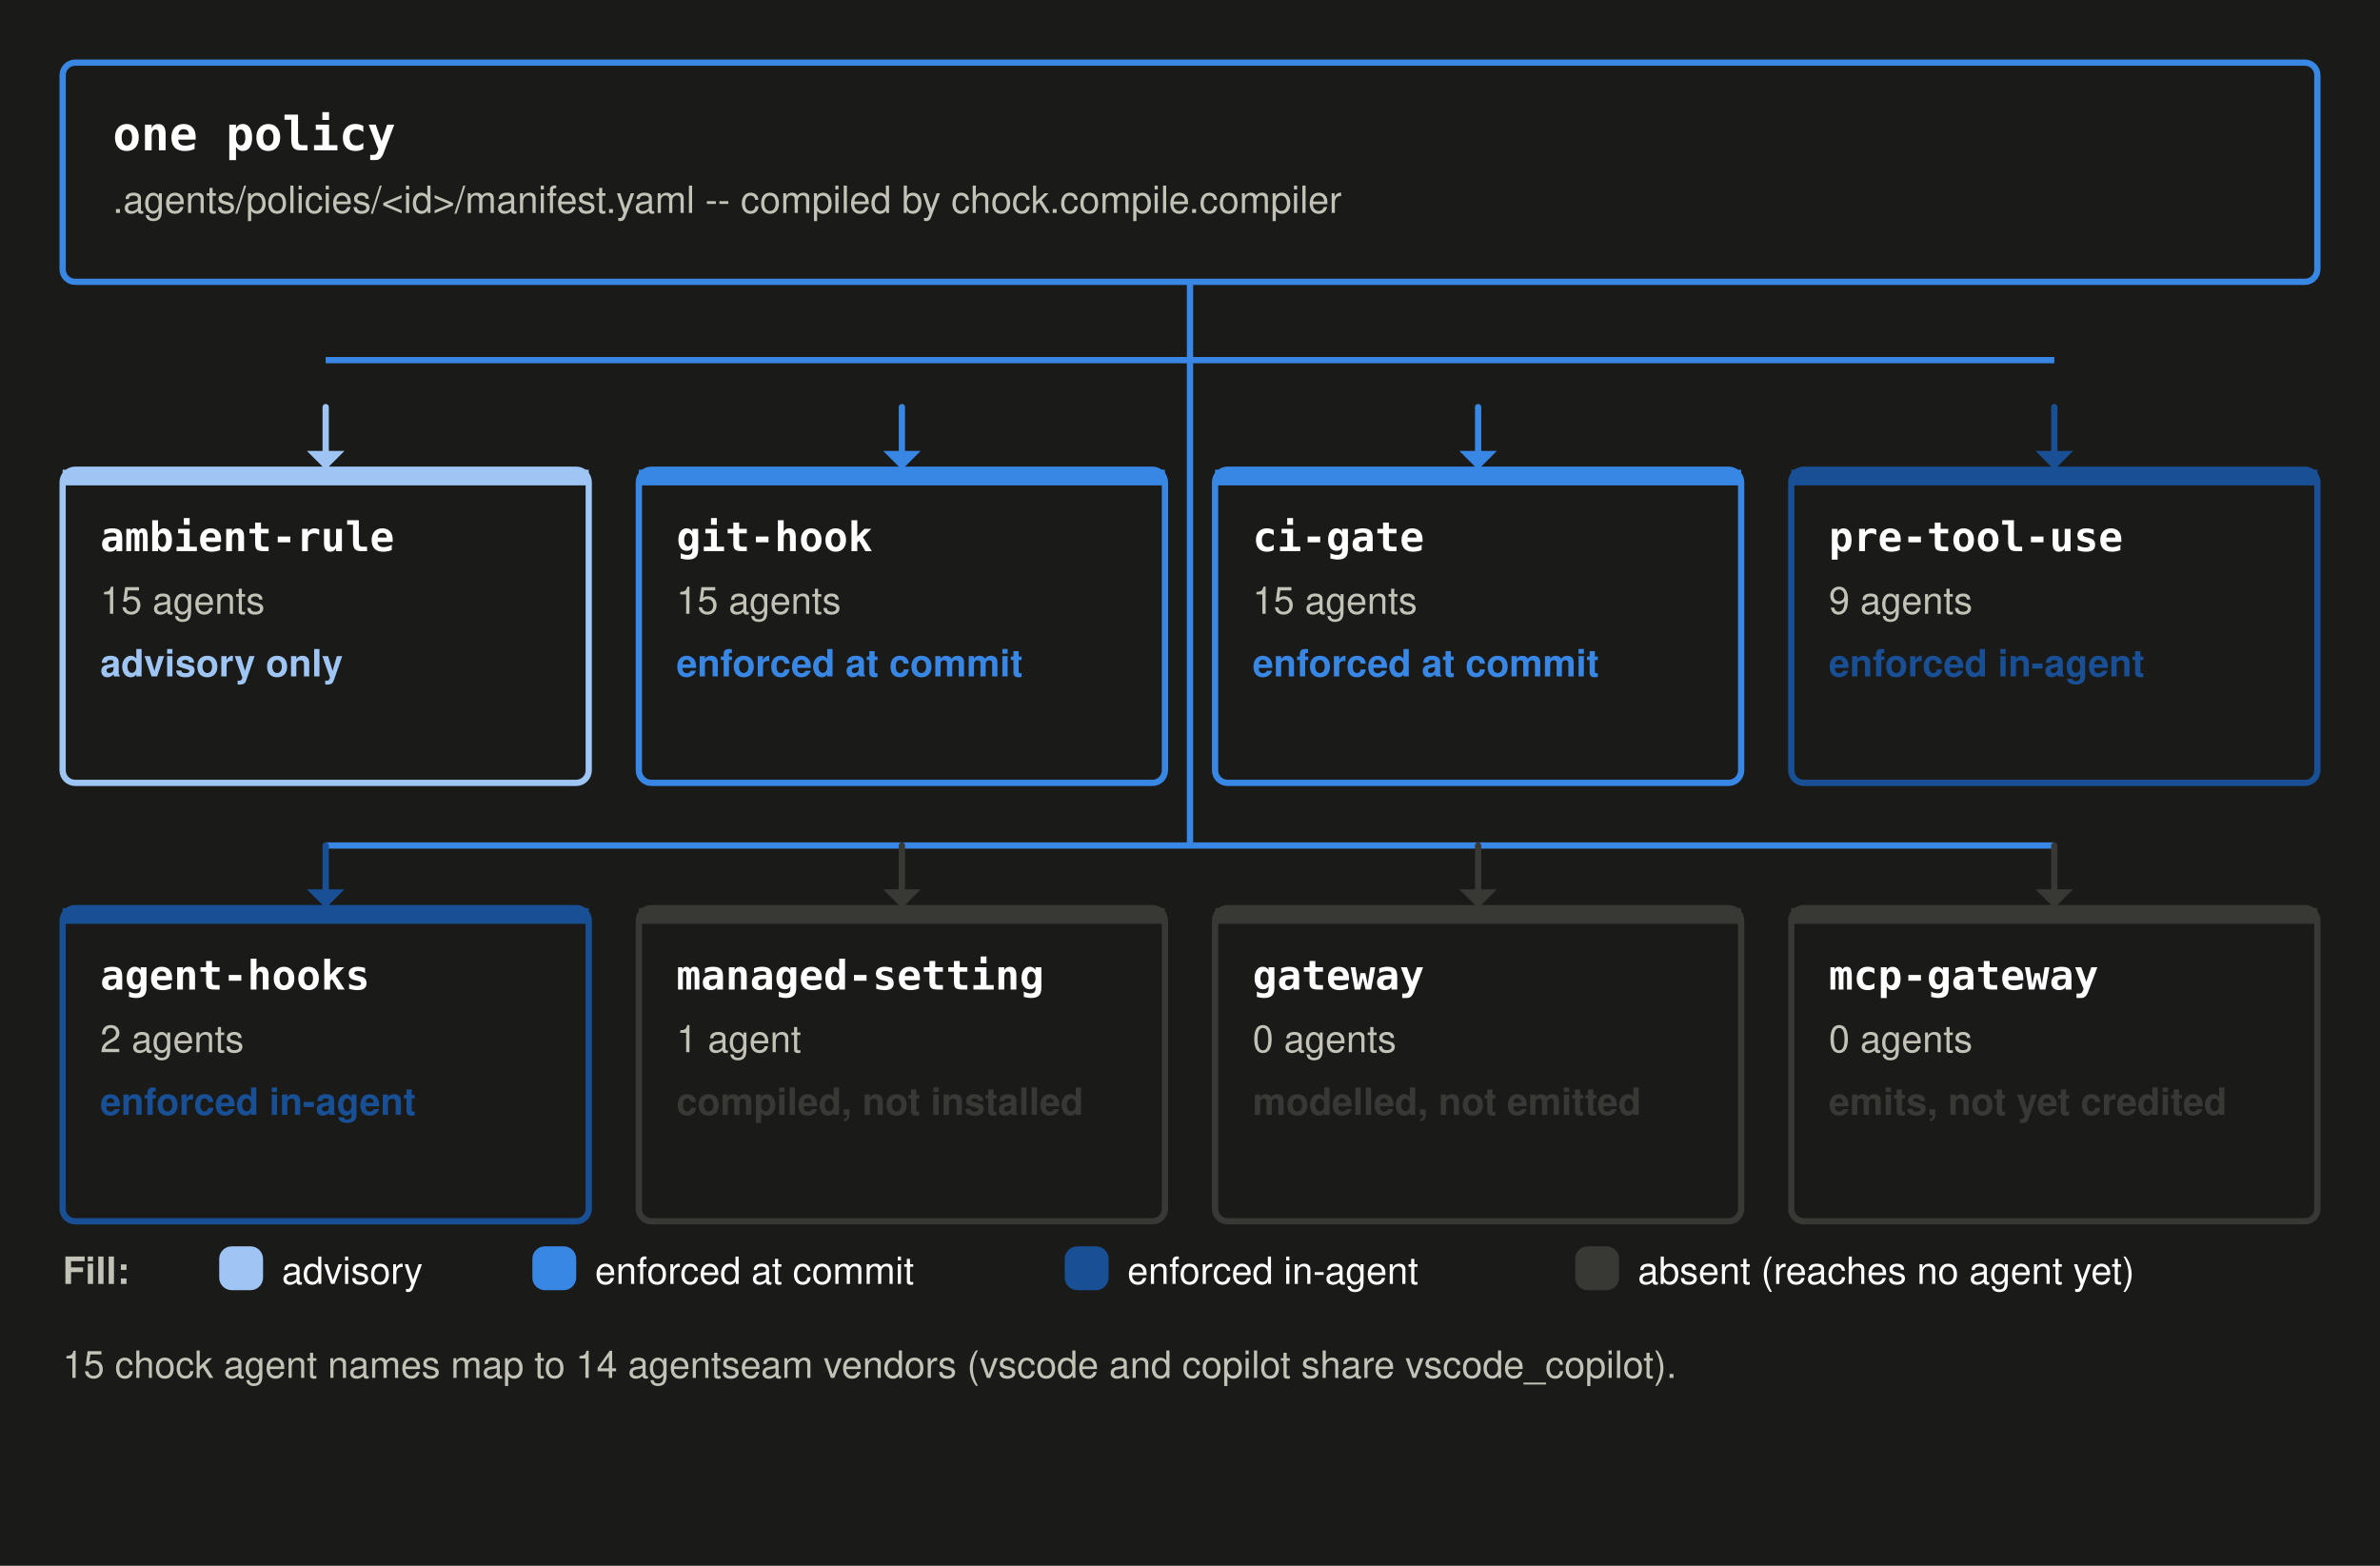
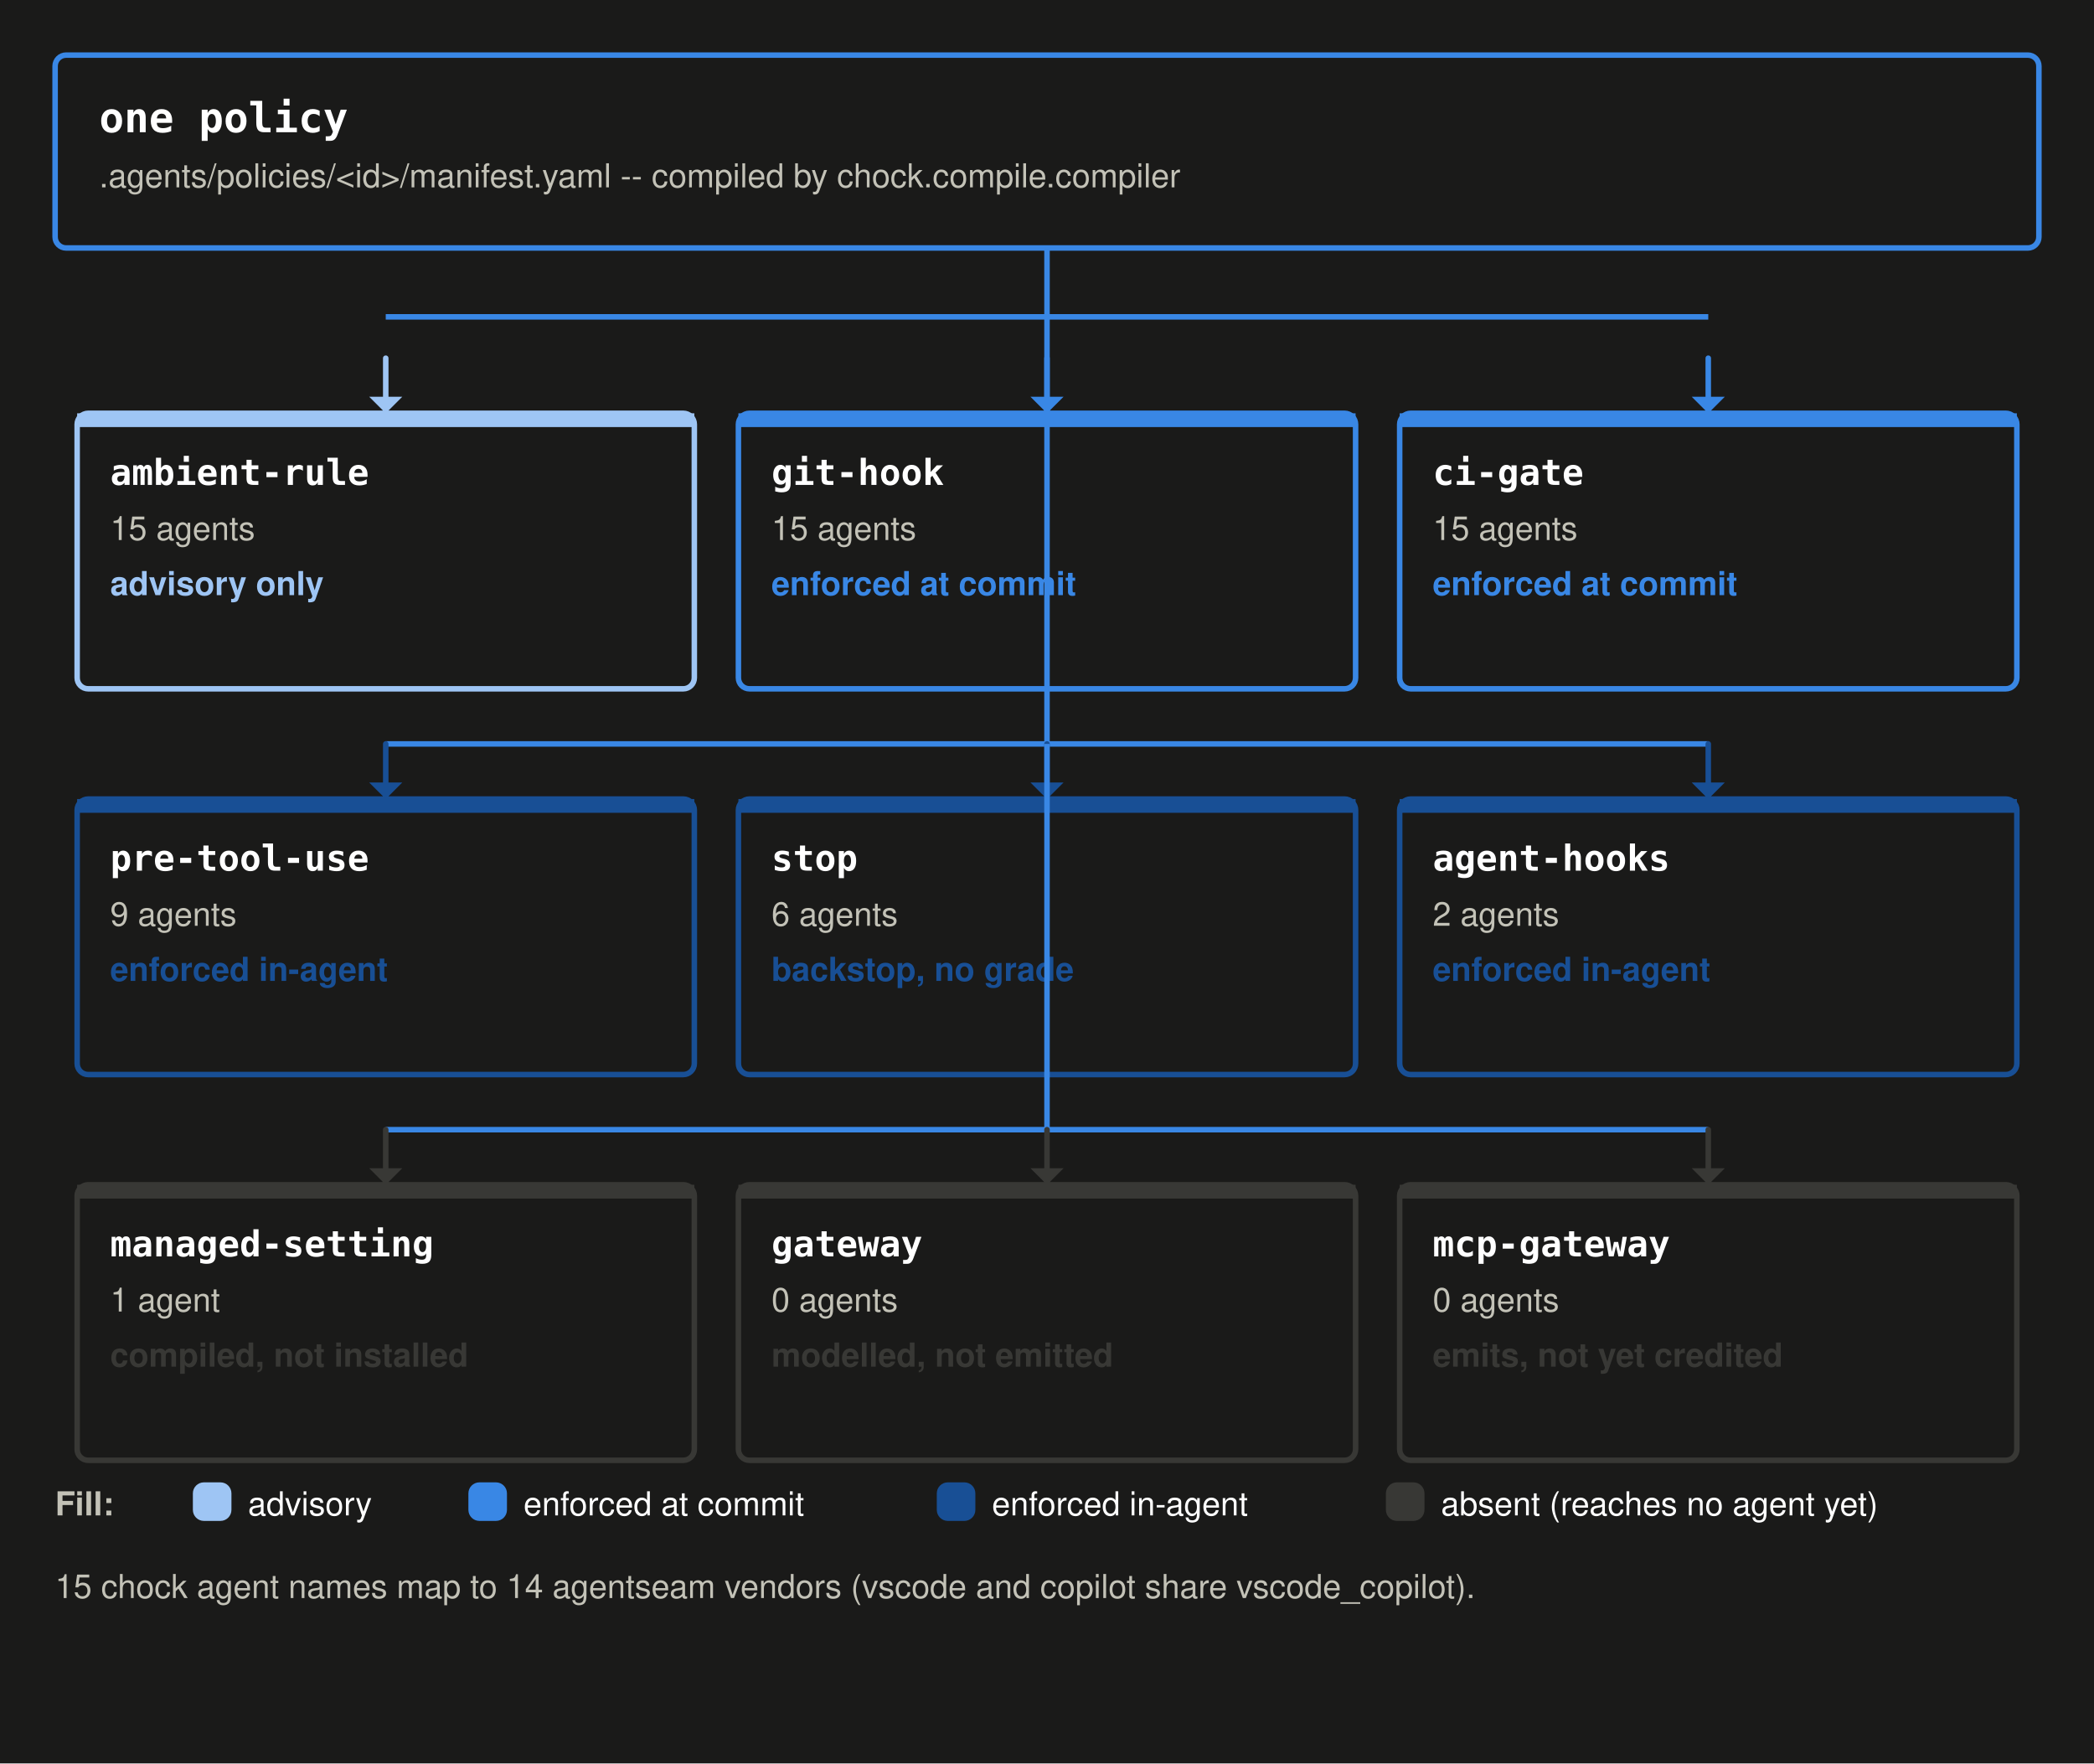
- <svg xmlns="http://www.w3.org/2000/svg" width="760" height="500" viewBox="0 0 760 500" role="img" aria-labelledby="t d">
-   <rect width="760" height="500" fill="#1a1a19" />
+ <svg xmlns="http://www.w3.org/2000/svg" width="760" height="640" viewBox="0 0 760 640" role="img" aria-labelledby="t d">
+   <rect width="760" height="640" fill="#1a1a19" />
  <rect x="20" y="20" width="720" height="70" rx="4" fill="#1a1a19" stroke="#3987e5" stroke-width="2" />
  <text x="36" y="48" font-family="ui-monospace, SFMono-Regular, 'SF Mono', Menlo, Consolas, monospace" font-size="15" font-weight="600" fill="#ffffff" text-anchor="start">one policy</text>
  <text x="36" y="68" font-family="-apple-system, BlinkMacSystemFont, 'Segoe UI', Helvetica, Arial, sans-serif" font-size="12" font-weight="400" fill="#c3c2b7" text-anchor="start">.agents/policies/&lt;id&gt;/manifest.yaml -- compiled by chock.compile.compiler</text>
  <line x1="380" y1="90" x2="380" y2="115" stroke="#3987e5" stroke-width="2" />
-   <line x1="104" y1="115" x2="656" y2="115" stroke="#3987e5" stroke-width="2" />
-   <rect x="20" y="150" width="168" height="100" rx="4" fill="#1a1a19" stroke="#9ec5f4" stroke-width="2" />
-   <rect x="20" y="150" width="168" height="5" rx="0" fill="#9ec5f4" />
-   <text x="32" y="176" font-family="ui-monospace, SFMono-Regular, 'SF Mono', Menlo, Consolas, monospace" font-size="13" font-weight="600" fill="#ffffff" text-anchor="start">ambient-rule</text>
-   <text x="32" y="196" font-family="-apple-system, BlinkMacSystemFont, 'Segoe UI', Helvetica, Arial, sans-serif" font-size="12" font-weight="400" fill="#c3c2b7" text-anchor="start">15 agents</text>
-   <text x="32" y="216" font-family="-apple-system, BlinkMacSystemFont, 'Segoe UI', Helvetica, Arial, sans-serif" font-size="12" font-weight="600" fill="#9ec5f4" text-anchor="start">advisory only</text>
-   <line x1="104" y1="130" x2="104" y2="150" stroke="#9ec5f4" stroke-width="2" stroke-linecap="round" />
-   <polygon points="104,150 98,144 110,144" fill="#9ec5f4" />
-   <rect x="204" y="150" width="168" height="100" rx="4" fill="#1a1a19" stroke="#3987e5" stroke-width="2" />
-   <rect x="204" y="150" width="168" height="5" rx="0" fill="#3987e5" />
-   <text x="216" y="176" font-family="ui-monospace, SFMono-Regular, 'SF Mono', Menlo, Consolas, monospace" font-size="13" font-weight="600" fill="#ffffff" text-anchor="start">git-hook</text>
-   <text x="216" y="196" font-family="-apple-system, BlinkMacSystemFont, 'Segoe UI', Helvetica, Arial, sans-serif" font-size="12" font-weight="400" fill="#c3c2b7" text-anchor="start">15 agents</text>
-   <text x="216" y="216" font-family="-apple-system, BlinkMacSystemFont, 'Segoe UI', Helvetica, Arial, sans-serif" font-size="12" font-weight="600" fill="#3987e5" text-anchor="start">enforced at commit</text>
-   <line x1="288" y1="130" x2="288" y2="150" stroke="#3987e5" stroke-width="2" stroke-linecap="round" />
-   <polygon points="288,150 282,144 294,144" fill="#3987e5" />
-   <rect x="388" y="150" width="168" height="100" rx="4" fill="#1a1a19" stroke="#3987e5" stroke-width="2" />
-   <rect x="388" y="150" width="168" height="5" rx="0" fill="#3987e5" />
-   <text x="400" y="176" font-family="ui-monospace, SFMono-Regular, 'SF Mono', Menlo, Consolas, monospace" font-size="13" font-weight="600" fill="#ffffff" text-anchor="start">ci-gate</text>
-   <text x="400" y="196" font-family="-apple-system, BlinkMacSystemFont, 'Segoe UI', Helvetica, Arial, sans-serif" font-size="12" font-weight="400" fill="#c3c2b7" text-anchor="start">15 agents</text>
-   <text x="400" y="216" font-family="-apple-system, BlinkMacSystemFont, 'Segoe UI', Helvetica, Arial, sans-serif" font-size="12" font-weight="600" fill="#3987e5" text-anchor="start">enforced at commit</text>
-   <line x1="472" y1="130" x2="472" y2="150" stroke="#3987e5" stroke-width="2" stroke-linecap="round" />
-   <polygon points="472,150 466,144 478,144" fill="#3987e5" />
-   <rect x="572" y="150" width="168" height="100" rx="4" fill="#1a1a19" stroke="#184f95" stroke-width="2" />
-   <rect x="572" y="150" width="168" height="5" rx="0" fill="#184f95" />
-   <text x="584" y="176" font-family="ui-monospace, SFMono-Regular, 'SF Mono', Menlo, Consolas, monospace" font-size="13" font-weight="600" fill="#ffffff" text-anchor="start">pre-tool-use</text>
-   <text x="584" y="196" font-family="-apple-system, BlinkMacSystemFont, 'Segoe UI', Helvetica, Arial, sans-serif" font-size="12" font-weight="400" fill="#c3c2b7" text-anchor="start">9 agents</text>
-   <text x="584" y="216" font-family="-apple-system, BlinkMacSystemFont, 'Segoe UI', Helvetica, Arial, sans-serif" font-size="12" font-weight="600" fill="#184f95" text-anchor="start">enforced in-agent</text>
-   <line x1="656" y1="130" x2="656" y2="150" stroke="#184f95" stroke-width="2" stroke-linecap="round" />
-   <polygon points="656,150 650,144 662,144" fill="#184f95" />
+   <line x1="140" y1="115" x2="620" y2="115" stroke="#3987e5" stroke-width="2" />
+   <rect x="28" y="150" width="224" height="100" rx="4" fill="#1a1a19" stroke="#9ec5f4" stroke-width="2" />
+   <rect x="28" y="150" width="224" height="5" rx="0" fill="#9ec5f4" />
+   <text x="40" y="176" font-family="ui-monospace, SFMono-Regular, 'SF Mono', Menlo, Consolas, monospace" font-size="13" font-weight="600" fill="#ffffff" text-anchor="start">ambient-rule</text>
+   <text x="40" y="196" font-family="-apple-system, BlinkMacSystemFont, 'Segoe UI', Helvetica, Arial, sans-serif" font-size="12" font-weight="400" fill="#c3c2b7" text-anchor="start">15 agents</text>
+   <text x="40" y="216" font-family="-apple-system, BlinkMacSystemFont, 'Segoe UI', Helvetica, Arial, sans-serif" font-size="12" font-weight="600" fill="#9ec5f4" text-anchor="start">advisory only</text>
+   <line x1="140" y1="130" x2="140" y2="150" stroke="#9ec5f4" stroke-width="2" stroke-linecap="round" />
+   <polygon points="140,150 134,144 146,144" fill="#9ec5f4" />
+   <rect x="268" y="150" width="224" height="100" rx="4" fill="#1a1a19" stroke="#3987e5" stroke-width="2" />
+   <rect x="268" y="150" width="224" height="5" rx="0" fill="#3987e5" />
+   <text x="280" y="176" font-family="ui-monospace, SFMono-Regular, 'SF Mono', Menlo, Consolas, monospace" font-size="13" font-weight="600" fill="#ffffff" text-anchor="start">git-hook</text>
+   <text x="280" y="196" font-family="-apple-system, BlinkMacSystemFont, 'Segoe UI', Helvetica, Arial, sans-serif" font-size="12" font-weight="400" fill="#c3c2b7" text-anchor="start">15 agents</text>
+   <text x="280" y="216" font-family="-apple-system, BlinkMacSystemFont, 'Segoe UI', Helvetica, Arial, sans-serif" font-size="12" font-weight="600" fill="#3987e5" text-anchor="start">enforced at commit</text>
+   <line x1="380" y1="130" x2="380" y2="150" stroke="#3987e5" stroke-width="2" stroke-linecap="round" />
+   <polygon points="380,150 374,144 386,144" fill="#3987e5" />
+   <rect x="508" y="150" width="224" height="100" rx="4" fill="#1a1a19" stroke="#3987e5" stroke-width="2" />
+   <rect x="508" y="150" width="224" height="5" rx="0" fill="#3987e5" />
+   <text x="520" y="176" font-family="ui-monospace, SFMono-Regular, 'SF Mono', Menlo, Consolas, monospace" font-size="13" font-weight="600" fill="#ffffff" text-anchor="start">ci-gate</text>
+   <text x="520" y="196" font-family="-apple-system, BlinkMacSystemFont, 'Segoe UI', Helvetica, Arial, sans-serif" font-size="12" font-weight="400" fill="#c3c2b7" text-anchor="start">15 agents</text>
+   <text x="520" y="216" font-family="-apple-system, BlinkMacSystemFont, 'Segoe UI', Helvetica, Arial, sans-serif" font-size="12" font-weight="600" fill="#3987e5" text-anchor="start">enforced at commit</text>
+   <line x1="620" y1="130" x2="620" y2="150" stroke="#3987e5" stroke-width="2" stroke-linecap="round" />
+   <polygon points="620,150 614,144 626,144" fill="#3987e5" />
  <line x1="380" y1="115" x2="380" y2="270" stroke="#3987e5" stroke-width="2" />
-   <line x1="104" y1="270" x2="656" y2="270" stroke="#3987e5" stroke-width="2" />
-   <rect x="20" y="290" width="168" height="100" rx="4" fill="#1a1a19" stroke="#184f95" stroke-width="2" />
-   <rect x="20" y="290" width="168" height="5" rx="0" fill="#184f95" />
-   <text x="32" y="316" font-family="ui-monospace, SFMono-Regular, 'SF Mono', Menlo, Consolas, monospace" font-size="13" font-weight="600" fill="#ffffff" text-anchor="start">agent-hooks</text>
-   <text x="32" y="336" font-family="-apple-system, BlinkMacSystemFont, 'Segoe UI', Helvetica, Arial, sans-serif" font-size="12" font-weight="400" fill="#c3c2b7" text-anchor="start">2 agents</text>
-   <text x="32" y="356" font-family="-apple-system, BlinkMacSystemFont, 'Segoe UI', Helvetica, Arial, sans-serif" font-size="12" font-weight="600" fill="#184f95" text-anchor="start">enforced in-agent</text>
-   <line x1="104" y1="270" x2="104" y2="290" stroke="#184f95" stroke-width="2" stroke-linecap="round" />
-   <polygon points="104,290 98,284 110,284" fill="#184f95" />
-   <rect x="204" y="290" width="168" height="100" rx="4" fill="#1a1a19" stroke="#383835" stroke-width="2" />
-   <rect x="204" y="290" width="168" height="5" rx="0" fill="#383835" />
-   <text x="216" y="316" font-family="ui-monospace, SFMono-Regular, 'SF Mono', Menlo, Consolas, monospace" font-size="13" font-weight="600" fill="#ffffff" text-anchor="start">managed-setting</text>
-   <text x="216" y="336" font-family="-apple-system, BlinkMacSystemFont, 'Segoe UI', Helvetica, Arial, sans-serif" font-size="12" font-weight="400" fill="#c3c2b7" text-anchor="start">1 agent</text>
-   <text x="216" y="356" font-family="-apple-system, BlinkMacSystemFont, 'Segoe UI', Helvetica, Arial, sans-serif" font-size="12" font-weight="600" fill="#383835" text-anchor="start">compiled, not installed</text>
-   <line x1="288" y1="270" x2="288" y2="290" stroke="#383835" stroke-width="2" stroke-linecap="round" />
-   <polygon points="288,290 282,284 294,284" fill="#383835" />
-   <rect x="388" y="290" width="168" height="100" rx="4" fill="#1a1a19" stroke="#383835" stroke-width="2" />
-   <rect x="388" y="290" width="168" height="5" rx="0" fill="#383835" />
-   <text x="400" y="316" font-family="ui-monospace, SFMono-Regular, 'SF Mono', Menlo, Consolas, monospace" font-size="13" font-weight="600" fill="#ffffff" text-anchor="start">gateway</text>
-   <text x="400" y="336" font-family="-apple-system, BlinkMacSystemFont, 'Segoe UI', Helvetica, Arial, sans-serif" font-size="12" font-weight="400" fill="#c3c2b7" text-anchor="start">0 agents</text>
-   <text x="400" y="356" font-family="-apple-system, BlinkMacSystemFont, 'Segoe UI', Helvetica, Arial, sans-serif" font-size="12" font-weight="600" fill="#383835" text-anchor="start">modelled, not emitted</text>
-   <line x1="472" y1="270" x2="472" y2="290" stroke="#383835" stroke-width="2" stroke-linecap="round" />
-   <polygon points="472,290 466,284 478,284" fill="#383835" />
-   <rect x="572" y="290" width="168" height="100" rx="4" fill="#1a1a19" stroke="#383835" stroke-width="2" />
-   <rect x="572" y="290" width="168" height="5" rx="0" fill="#383835" />
-   <text x="584" y="316" font-family="ui-monospace, SFMono-Regular, 'SF Mono', Menlo, Consolas, monospace" font-size="13" font-weight="600" fill="#ffffff" text-anchor="start">mcp-gateway</text>
-   <text x="584" y="336" font-family="-apple-system, BlinkMacSystemFont, 'Segoe UI', Helvetica, Arial, sans-serif" font-size="12" font-weight="400" fill="#c3c2b7" text-anchor="start">0 agents</text>
-   <text x="584" y="356" font-family="-apple-system, BlinkMacSystemFont, 'Segoe UI', Helvetica, Arial, sans-serif" font-size="12" font-weight="600" fill="#383835" text-anchor="start">emits, not yet credited</text>
-   <line x1="656" y1="270" x2="656" y2="290" stroke="#383835" stroke-width="2" stroke-linecap="round" />
-   <polygon points="656,290 650,284 662,284" fill="#383835" />
-   <text x="20" y="410" font-family="-apple-system, BlinkMacSystemFont, 'Segoe UI', Helvetica, Arial, sans-serif" font-size="12" font-weight="600" fill="#c3c2b7" text-anchor="start">Fill:</text>
-   <rect x="70" y="398" width="14" height="14" rx="4" fill="#9ec5f4" />
-   <text x="90" y="410" font-family="-apple-system, BlinkMacSystemFont, 'Segoe UI', Helvetica, Arial, sans-serif" font-size="12" font-weight="400" fill="#ffffff" text-anchor="start">advisory</text>
-   <rect x="170" y="398" width="14" height="14" rx="4" fill="#3987e5" />
-   <text x="190" y="410" font-family="-apple-system, BlinkMacSystemFont, 'Segoe UI', Helvetica, Arial, sans-serif" font-size="12" font-weight="400" fill="#ffffff" text-anchor="start">enforced at commit</text>
-   <rect x="340" y="398" width="14" height="14" rx="4" fill="#184f95" />
-   <text x="360" y="410" font-family="-apple-system, BlinkMacSystemFont, 'Segoe UI', Helvetica, Arial, sans-serif" font-size="12" font-weight="400" fill="#ffffff" text-anchor="start">enforced in-agent</text>
-   <rect x="503" y="398" width="14" height="14" rx="4" fill="#383835" />
-   <text x="523" y="410" font-family="-apple-system, BlinkMacSystemFont, 'Segoe UI', Helvetica, Arial, sans-serif" font-size="12" font-weight="400" fill="#ffffff" text-anchor="start">absent (reaches no agent yet)</text>
-   <text x="20" y="440" font-family="-apple-system, BlinkMacSystemFont, 'Segoe UI', Helvetica, Arial, sans-serif" font-size="12" font-weight="400" fill="#c3c2b7" text-anchor="start">15 chock agent names map to 14 agentseam vendors (vscode and copilot share vscode_copilot).</text>
+   <line x1="140" y1="270" x2="620" y2="270" stroke="#3987e5" stroke-width="2" />
+   <rect x="28" y="290" width="224" height="100" rx="4" fill="#1a1a19" stroke="#184f95" stroke-width="2" />
+   <rect x="28" y="290" width="224" height="5" rx="0" fill="#184f95" />
+   <text x="40" y="316" font-family="ui-monospace, SFMono-Regular, 'SF Mono', Menlo, Consolas, monospace" font-size="13" font-weight="600" fill="#ffffff" text-anchor="start">pre-tool-use</text>
+   <text x="40" y="336" font-family="-apple-system, BlinkMacSystemFont, 'Segoe UI', Helvetica, Arial, sans-serif" font-size="12" font-weight="400" fill="#c3c2b7" text-anchor="start">9 agents</text>
+   <text x="40" y="356" font-family="-apple-system, BlinkMacSystemFont, 'Segoe UI', Helvetica, Arial, sans-serif" font-size="12" font-weight="600" fill="#184f95" text-anchor="start">enforced in-agent</text>
+   <line x1="140" y1="270" x2="140" y2="290" stroke="#184f95" stroke-width="2" stroke-linecap="round" />
+   <polygon points="140,290 134,284 146,284" fill="#184f95" />
+   <rect x="268" y="290" width="224" height="100" rx="4" fill="#1a1a19" stroke="#184f95" stroke-width="2" />
+   <rect x="268" y="290" width="224" height="5" rx="0" fill="#184f95" />
+   <text x="280" y="316" font-family="ui-monospace, SFMono-Regular, 'SF Mono', Menlo, Consolas, monospace" font-size="13" font-weight="600" fill="#ffffff" text-anchor="start">stop</text>
+   <text x="280" y="336" font-family="-apple-system, BlinkMacSystemFont, 'Segoe UI', Helvetica, Arial, sans-serif" font-size="12" font-weight="400" fill="#c3c2b7" text-anchor="start">6 agents</text>
+   <text x="280" y="356" font-family="-apple-system, BlinkMacSystemFont, 'Segoe UI', Helvetica, Arial, sans-serif" font-size="12" font-weight="600" fill="#184f95" text-anchor="start">backstop, no grade</text>
+   <line x1="380" y1="270" x2="380" y2="290" stroke="#184f95" stroke-width="2" stroke-linecap="round" />
+   <polygon points="380,290 374,284 386,284" fill="#184f95" />
+   <rect x="508" y="290" width="224" height="100" rx="4" fill="#1a1a19" stroke="#184f95" stroke-width="2" />
+   <rect x="508" y="290" width="224" height="5" rx="0" fill="#184f95" />
+   <text x="520" y="316" font-family="ui-monospace, SFMono-Regular, 'SF Mono', Menlo, Consolas, monospace" font-size="13" font-weight="600" fill="#ffffff" text-anchor="start">agent-hooks</text>
+   <text x="520" y="336" font-family="-apple-system, BlinkMacSystemFont, 'Segoe UI', Helvetica, Arial, sans-serif" font-size="12" font-weight="400" fill="#c3c2b7" text-anchor="start">2 agents</text>
+   <text x="520" y="356" font-family="-apple-system, BlinkMacSystemFont, 'Segoe UI', Helvetica, Arial, sans-serif" font-size="12" font-weight="600" fill="#184f95" text-anchor="start">enforced in-agent</text>
+   <line x1="620" y1="270" x2="620" y2="290" stroke="#184f95" stroke-width="2" stroke-linecap="round" />
+   <polygon points="620,290 614,284 626,284" fill="#184f95" />
+   <line x1="380" y1="270" x2="380" y2="410" stroke="#3987e5" stroke-width="2" />
+   <line x1="140" y1="410" x2="620" y2="410" stroke="#3987e5" stroke-width="2" />
+   <rect x="28" y="430" width="224" height="100" rx="4" fill="#1a1a19" stroke="#383835" stroke-width="2" />
+   <rect x="28" y="430" width="224" height="5" rx="0" fill="#383835" />
+   <text x="40" y="456" font-family="ui-monospace, SFMono-Regular, 'SF Mono', Menlo, Consolas, monospace" font-size="13" font-weight="600" fill="#ffffff" text-anchor="start">managed-setting</text>
+   <text x="40" y="476" font-family="-apple-system, BlinkMacSystemFont, 'Segoe UI', Helvetica, Arial, sans-serif" font-size="12" font-weight="400" fill="#c3c2b7" text-anchor="start">1 agent</text>
+   <text x="40" y="496" font-family="-apple-system, BlinkMacSystemFont, 'Segoe UI', Helvetica, Arial, sans-serif" font-size="12" font-weight="600" fill="#383835" text-anchor="start">compiled, not installed</text>
+   <line x1="140" y1="410" x2="140" y2="430" stroke="#383835" stroke-width="2" stroke-linecap="round" />
+   <polygon points="140,430 134,424 146,424" fill="#383835" />
+   <rect x="268" y="430" width="224" height="100" rx="4" fill="#1a1a19" stroke="#383835" stroke-width="2" />
+   <rect x="268" y="430" width="224" height="5" rx="0" fill="#383835" />
+   <text x="280" y="456" font-family="ui-monospace, SFMono-Regular, 'SF Mono', Menlo, Consolas, monospace" font-size="13" font-weight="600" fill="#ffffff" text-anchor="start">gateway</text>
+   <text x="280" y="476" font-family="-apple-system, BlinkMacSystemFont, 'Segoe UI', Helvetica, Arial, sans-serif" font-size="12" font-weight="400" fill="#c3c2b7" text-anchor="start">0 agents</text>
+   <text x="280" y="496" font-family="-apple-system, BlinkMacSystemFont, 'Segoe UI', Helvetica, Arial, sans-serif" font-size="12" font-weight="600" fill="#383835" text-anchor="start">modelled, not emitted</text>
+   <line x1="380" y1="410" x2="380" y2="430" stroke="#383835" stroke-width="2" stroke-linecap="round" />
+   <polygon points="380,430 374,424 386,424" fill="#383835" />
+   <rect x="508" y="430" width="224" height="100" rx="4" fill="#1a1a19" stroke="#383835" stroke-width="2" />
+   <rect x="508" y="430" width="224" height="5" rx="0" fill="#383835" />
+   <text x="520" y="456" font-family="ui-monospace, SFMono-Regular, 'SF Mono', Menlo, Consolas, monospace" font-size="13" font-weight="600" fill="#ffffff" text-anchor="start">mcp-gateway</text>
+   <text x="520" y="476" font-family="-apple-system, BlinkMacSystemFont, 'Segoe UI', Helvetica, Arial, sans-serif" font-size="12" font-weight="400" fill="#c3c2b7" text-anchor="start">0 agents</text>
+   <text x="520" y="496" font-family="-apple-system, BlinkMacSystemFont, 'Segoe UI', Helvetica, Arial, sans-serif" font-size="12" font-weight="600" fill="#383835" text-anchor="start">emits, not yet credited</text>
+   <line x1="620" y1="410" x2="620" y2="430" stroke="#383835" stroke-width="2" stroke-linecap="round" />
+   <polygon points="620,430 614,424 626,424" fill="#383835" />
+   <text x="20" y="550" font-family="-apple-system, BlinkMacSystemFont, 'Segoe UI', Helvetica, Arial, sans-serif" font-size="12" font-weight="600" fill="#c3c2b7" text-anchor="start">Fill:</text>
+   <rect x="70" y="538" width="14" height="14" rx="4" fill="#9ec5f4" />
+   <text x="90" y="550" font-family="-apple-system, BlinkMacSystemFont, 'Segoe UI', Helvetica, Arial, sans-serif" font-size="12" font-weight="400" fill="#ffffff" text-anchor="start">advisory</text>
+   <rect x="170" y="538" width="14" height="14" rx="4" fill="#3987e5" />
+   <text x="190" y="550" font-family="-apple-system, BlinkMacSystemFont, 'Segoe UI', Helvetica, Arial, sans-serif" font-size="12" font-weight="400" fill="#ffffff" text-anchor="start">enforced at commit</text>
+   <rect x="340" y="538" width="14" height="14" rx="4" fill="#184f95" />
+   <text x="360" y="550" font-family="-apple-system, BlinkMacSystemFont, 'Segoe UI', Helvetica, Arial, sans-serif" font-size="12" font-weight="400" fill="#ffffff" text-anchor="start">enforced in-agent</text>
+   <rect x="503" y="538" width="14" height="14" rx="4" fill="#383835" />
+   <text x="523" y="550" font-family="-apple-system, BlinkMacSystemFont, 'Segoe UI', Helvetica, Arial, sans-serif" font-size="12" font-weight="400" fill="#ffffff" text-anchor="start">absent (reaches no agent yet)</text>
+   <text x="20" y="580" font-family="-apple-system, BlinkMacSystemFont, 'Segoe UI', Helvetica, Arial, sans-serif" font-size="12" font-weight="400" fill="#c3c2b7" text-anchor="start">15 chock agent names map to 14 agentseam vendors (vscode and copilot share vscode_copilot).</text>
</svg>
